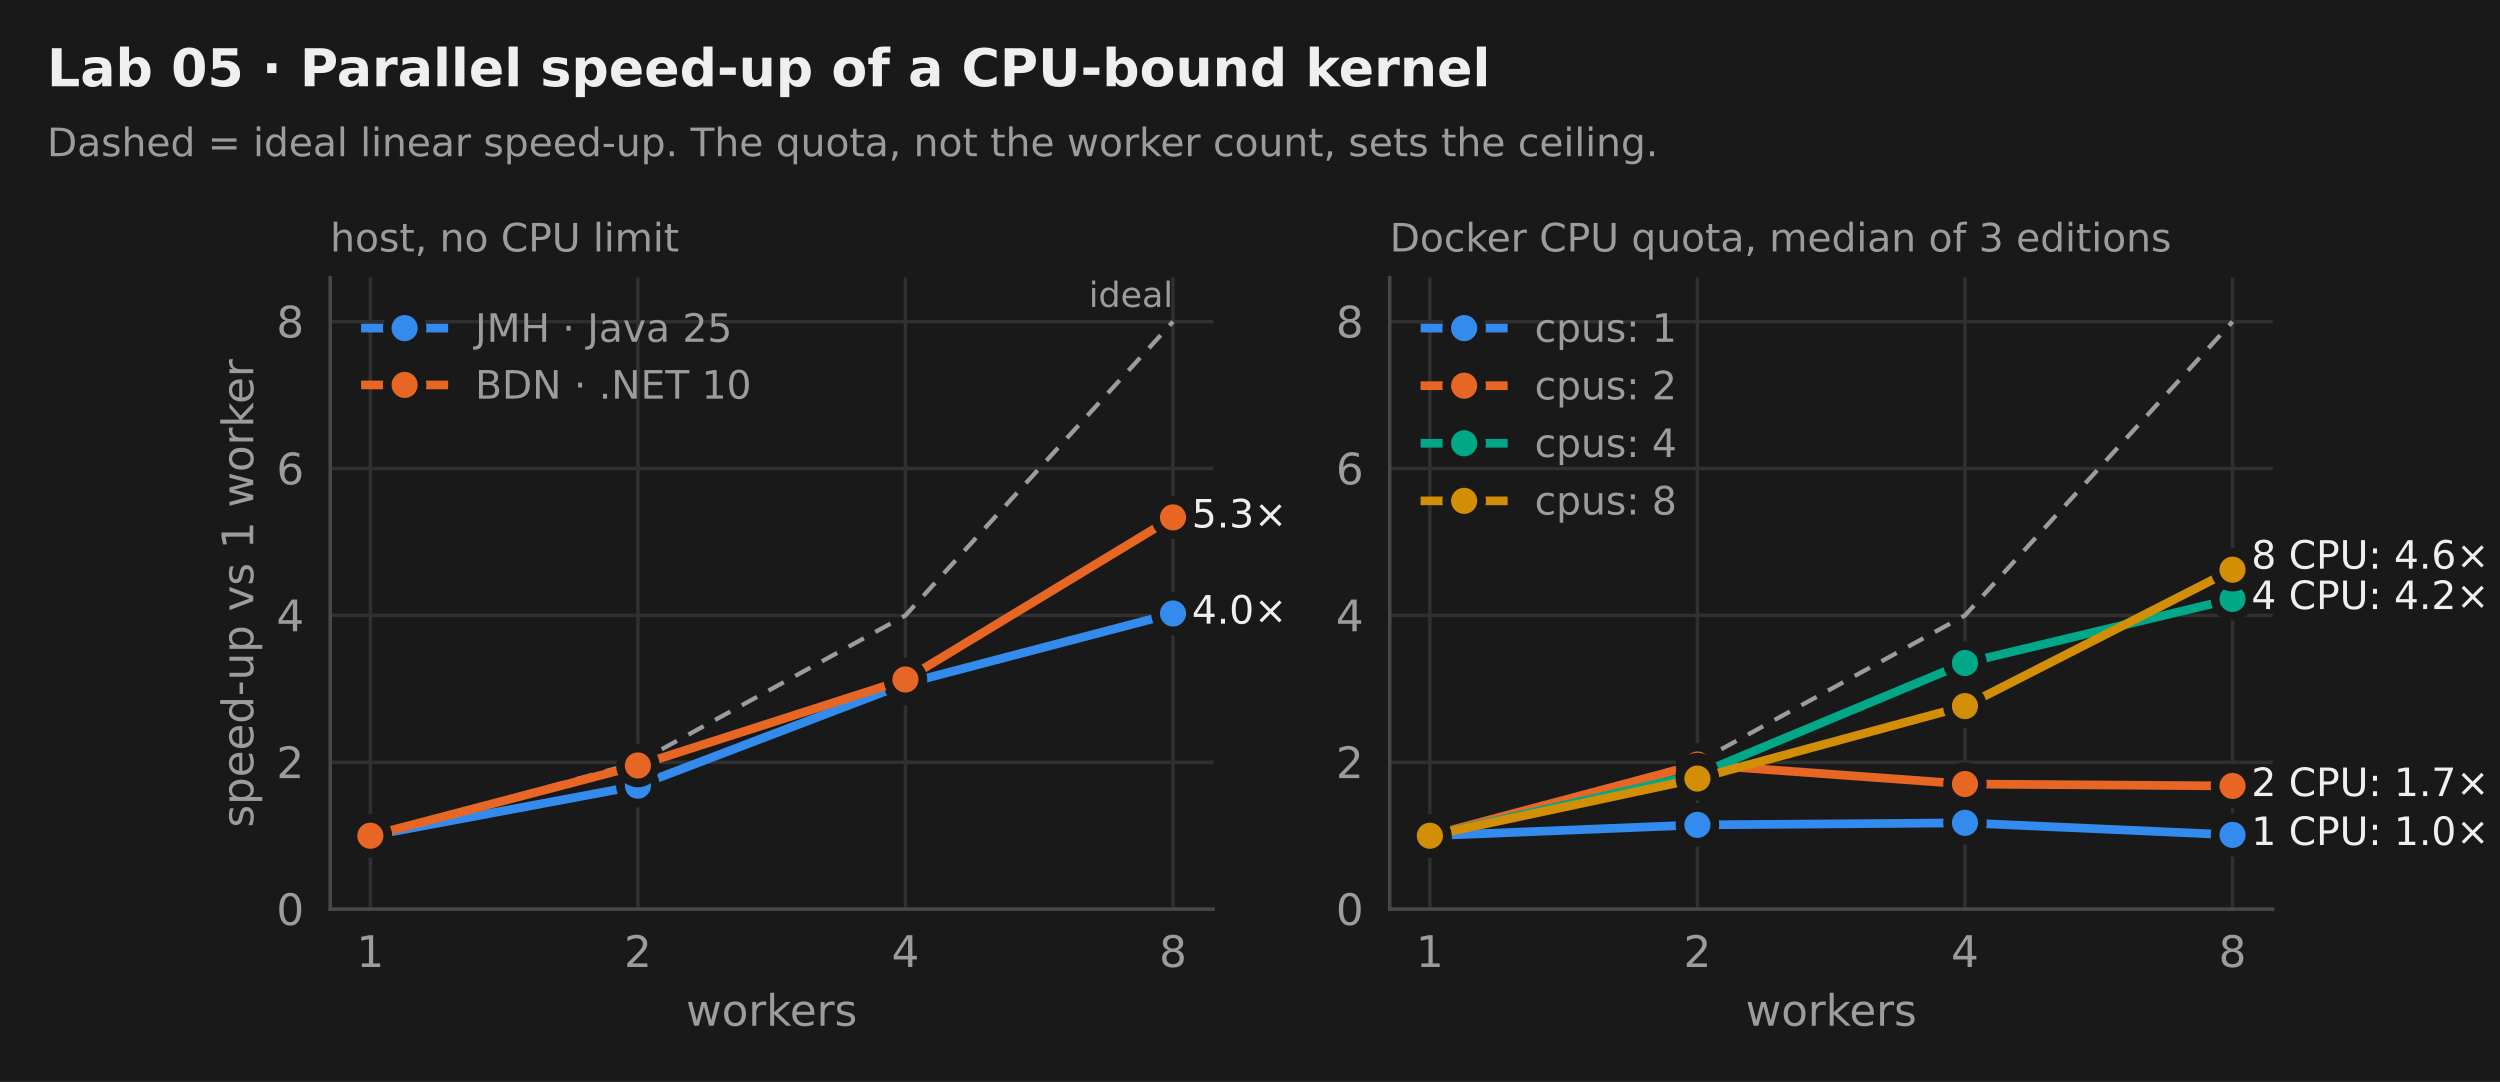
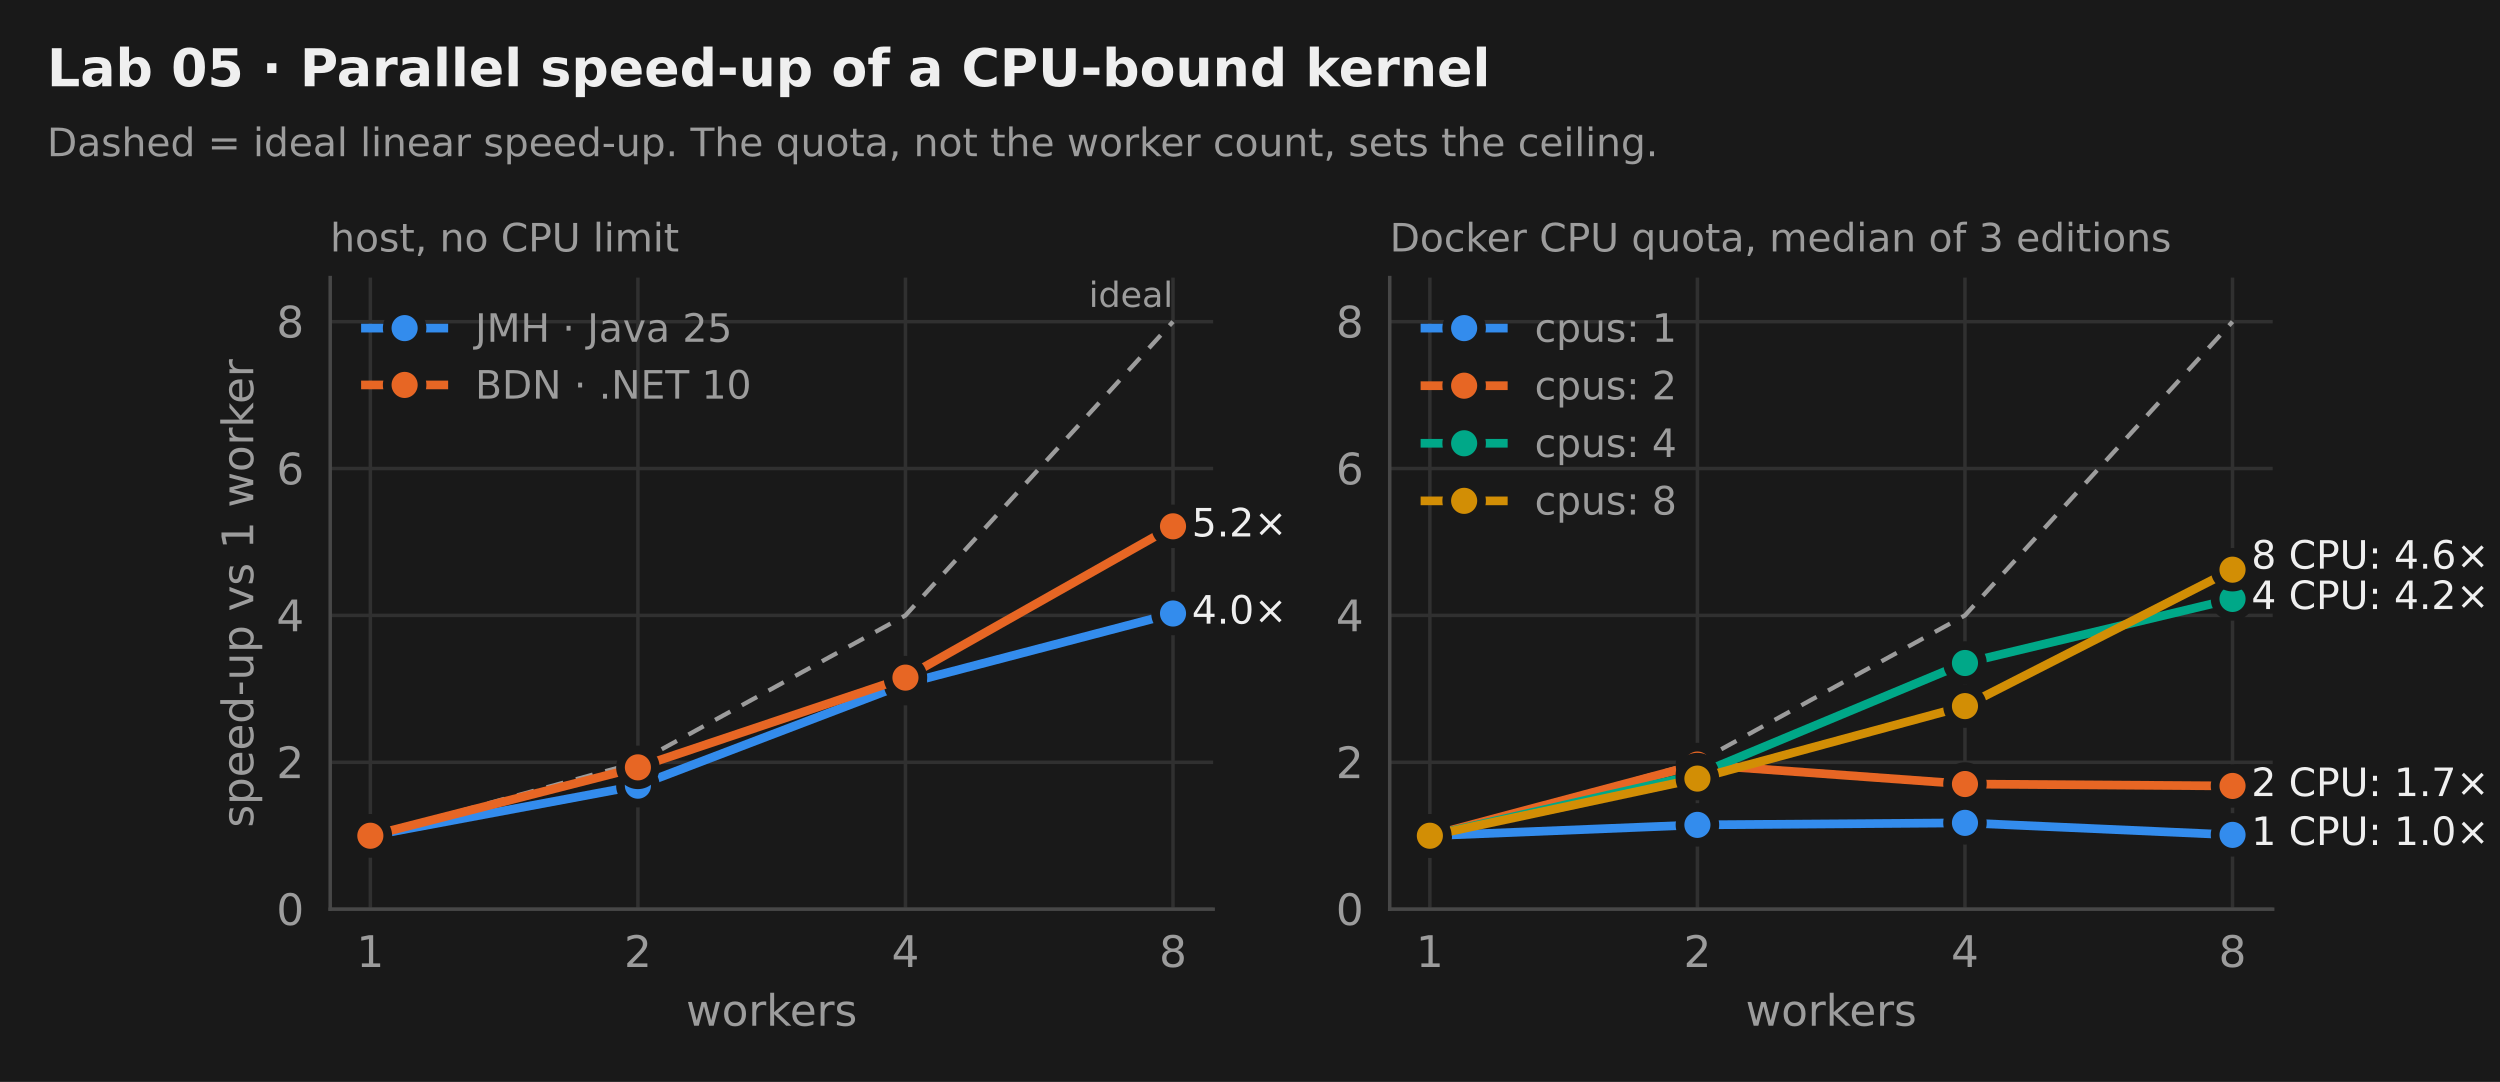
<svg xmlns="http://www.w3.org/2000/svg" xmlns:xlink="http://www.w3.org/1999/xlink" width="574.534pt" height="248.636pt" viewBox="0 0 574.534 248.636" version="1.1">
  <defs>
    <style type="text/css">*{stroke-linejoin: round; stroke-linecap: butt}</style>
  </defs>
  <g id="figure_1">
    <g id="patch_1">
      <path d="M 0 248.636  L 574.534 248.636  L 574.534 0  L 0 0  z " style="fill: #191919" />
    </g>
    <g id="axes_1">
      <g id="patch_2">
        <path d="M 75.888 208.944  L 278.797 208.944  L 278.797 63.792  L 75.888 63.792  z " style="fill: #191919" />
      </g>
      <g id="matplotlib.axis_1">
        <g id="xtick_1">
          <g id="line2d_1">
-             <path d="M 85.111 208.944  L 85.111 63.792  " clip-path="url(#p30fa65a351)" style="fill: none; stroke: #303030; stroke-width: 0.8; stroke-linecap: square" />
+             <path d="M 85.111 208.944  L 85.111 63.792  " clip-path="url(#p329b7ab5f2)" style="fill: none; stroke: #303030; stroke-width: 0.8; stroke-linecap: square" />
          </g>
          <g id="line2d_2" />
          <g id="text_1">
            <text style="font-size: 10px; font-family: 'Segoe UI', 'DejaVu Sans', 'Bitstream Vera Sans', 'Computer Modern Sans Serif', 'Lucida Grande', 'Verdana', 'Geneva', 'Lucid', 'Arial', 'Helvetica', 'Avant Garde', sans-serif; text-anchor: middle; fill: #9c9c9c" x="85.111" y="222.224" transform="rotate(-0 85.11114 222.2243)">1</text>
          </g>
        </g>
        <g id="xtick_2">
          <g id="line2d_3">
-             <path d="M 146.599 208.944  L 146.599 63.792  " clip-path="url(#p30fa65a351)" style="fill: none; stroke: #303030; stroke-width: 0.8; stroke-linecap: square" />
+             <path d="M 146.599 208.944  L 146.599 63.792  " clip-path="url(#p329b7ab5f2)" style="fill: none; stroke: #303030; stroke-width: 0.8; stroke-linecap: square" />
          </g>
          <g id="line2d_4" />
          <g id="text_2">
            <text style="font-size: 10px; font-family: 'Segoe UI', 'DejaVu Sans', 'Bitstream Vera Sans', 'Computer Modern Sans Serif', 'Lucida Grande', 'Verdana', 'Geneva', 'Lucid', 'Arial', 'Helvetica', 'Avant Garde', sans-serif; text-anchor: middle; fill: #9c9c9c" x="146.599" y="222.224" transform="rotate(-0 146.5987 222.2243)">2</text>
          </g>
        </g>
        <g id="xtick_3">
          <g id="line2d_5">
-             <path d="M 208.086 208.944  L 208.086 63.792  " clip-path="url(#p30fa65a351)" style="fill: none; stroke: #303030; stroke-width: 0.8; stroke-linecap: square" />
+             <path d="M 208.086 208.944  L 208.086 63.792  " clip-path="url(#p329b7ab5f2)" style="fill: none; stroke: #303030; stroke-width: 0.8; stroke-linecap: square" />
          </g>
          <g id="line2d_6" />
          <g id="text_3">
            <text style="font-size: 10px; font-family: 'Segoe UI', 'DejaVu Sans', 'Bitstream Vera Sans', 'Computer Modern Sans Serif', 'Lucida Grande', 'Verdana', 'Geneva', 'Lucid', 'Arial', 'Helvetica', 'Avant Garde', sans-serif; text-anchor: middle; fill: #9c9c9c" x="208.086" y="222.224" transform="rotate(-0 208.0863 222.2243)">4</text>
          </g>
        </g>
        <g id="xtick_4">
          <g id="line2d_7">
-             <path d="M 269.574 208.944  L 269.574 63.792  " clip-path="url(#p30fa65a351)" style="fill: none; stroke: #303030; stroke-width: 0.8; stroke-linecap: square" />
+             <path d="M 269.574 208.944  L 269.574 63.792  " clip-path="url(#p329b7ab5f2)" style="fill: none; stroke: #303030; stroke-width: 0.8; stroke-linecap: square" />
          </g>
          <g id="line2d_8" />
          <g id="text_4">
            <text style="font-size: 10px; font-family: 'Segoe UI', 'DejaVu Sans', 'Bitstream Vera Sans', 'Computer Modern Sans Serif', 'Lucida Grande', 'Verdana', 'Geneva', 'Lucid', 'Arial', 'Helvetica', 'Avant Garde', sans-serif; text-anchor: middle; fill: #9c9c9c" x="269.574" y="222.224" transform="rotate(-0 269.574 222.2243)">8</text>
          </g>
        </g>
        <g id="text_5">
          <text style="font-size: 10px; font-family: 'Segoe UI', 'DejaVu Sans', 'Bitstream Vera Sans', 'Computer Modern Sans Serif', 'Lucida Grande', 'Verdana', 'Geneva', 'Lucid', 'Arial', 'Helvetica', 'Avant Garde', sans-serif; text-anchor: middle; fill: #9c9c9c" x="177.343" y="235.732" transform="rotate(-0 177.3425 235.7319)">workers</text>
        </g>
      </g>
      <g id="matplotlib.axis_2">
        <g id="ytick_1">
          <g id="line2d_9">
-             <path d="M 75.888 208.944  L 278.797 208.944  " clip-path="url(#p30fa65a351)" style="fill: none; stroke: #303030; stroke-width: 0.8; stroke-linecap: square" />
+             <path d="M 75.888 208.944  L 278.797 208.944  " clip-path="url(#p329b7ab5f2)" style="fill: none; stroke: #303030; stroke-width: 0.8; stroke-linecap: square" />
          </g>
          <g id="line2d_10" />
          <g id="text_6">
            <text style="font-size: 10px; font-family: 'Segoe UI', 'DejaVu Sans', 'Bitstream Vera Sans', 'Computer Modern Sans Serif', 'Lucida Grande', 'Verdana', 'Geneva', 'Lucid', 'Arial', 'Helvetica', 'Avant Garde', sans-serif; text-anchor: end; fill: #9c9c9c" x="69.888" y="212.584" transform="rotate(-0 69.888 212.5841)">0</text>
          </g>
        </g>
        <g id="ytick_2">
          <g id="line2d_11">
-             <path d="M 75.888 175.188  L 278.797 175.188  " clip-path="url(#p30fa65a351)" style="fill: none; stroke: #303030; stroke-width: 0.8; stroke-linecap: square" />
+             <path d="M 75.888 175.188  L 278.797 175.188  " clip-path="url(#p329b7ab5f2)" style="fill: none; stroke: #303030; stroke-width: 0.8; stroke-linecap: square" />
          </g>
          <g id="line2d_12" />
          <g id="text_7">
            <text style="font-size: 10px; font-family: 'Segoe UI', 'DejaVu Sans', 'Bitstream Vera Sans', 'Computer Modern Sans Serif', 'Lucida Grande', 'Verdana', 'Geneva', 'Lucid', 'Arial', 'Helvetica', 'Avant Garde', sans-serif; text-anchor: end; fill: #9c9c9c" x="69.888" y="178.828" transform="rotate(-0 69.888 178.8279)">2</text>
          </g>
        </g>
        <g id="ytick_3">
          <g id="line2d_13">
-             <path d="M 75.888 141.431  L 278.797 141.431  " clip-path="url(#p30fa65a351)" style="fill: none; stroke: #303030; stroke-width: 0.8; stroke-linecap: square" />
+             <path d="M 75.888 141.431  L 278.797 141.431  " clip-path="url(#p329b7ab5f2)" style="fill: none; stroke: #303030; stroke-width: 0.8; stroke-linecap: square" />
          </g>
          <g id="line2d_14" />
          <g id="text_8">
            <text style="font-size: 10px; font-family: 'Segoe UI', 'DejaVu Sans', 'Bitstream Vera Sans', 'Computer Modern Sans Serif', 'Lucida Grande', 'Verdana', 'Geneva', 'Lucid', 'Arial', 'Helvetica', 'Avant Garde', sans-serif; text-anchor: end; fill: #9c9c9c" x="69.888" y="145.072" transform="rotate(-0 69.888 145.0716)">4</text>
          </g>
        </g>
        <g id="ytick_4">
          <g id="line2d_15">
-             <path d="M 75.888 107.675  L 278.797 107.675  " clip-path="url(#p30fa65a351)" style="fill: none; stroke: #303030; stroke-width: 0.8; stroke-linecap: square" />
+             <path d="M 75.888 107.675  L 278.797 107.675  " clip-path="url(#p329b7ab5f2)" style="fill: none; stroke: #303030; stroke-width: 0.8; stroke-linecap: square" />
          </g>
          <g id="line2d_16" />
          <g id="text_9">
            <text style="font-size: 10px; font-family: 'Segoe UI', 'DejaVu Sans', 'Bitstream Vera Sans', 'Computer Modern Sans Serif', 'Lucida Grande', 'Verdana', 'Geneva', 'Lucid', 'Arial', 'Helvetica', 'Avant Garde', sans-serif; text-anchor: end; fill: #9c9c9c" x="69.888" y="111.315" transform="rotate(-0 69.888 111.3153)">6</text>
          </g>
        </g>
        <g id="ytick_5">
          <g id="line2d_17">
-             <path d="M 75.888 73.919  L 278.797 73.919  " clip-path="url(#p30fa65a351)" style="fill: none; stroke: #303030; stroke-width: 0.8; stroke-linecap: square" />
+             <path d="M 75.888 73.919  L 278.797 73.919  " clip-path="url(#p329b7ab5f2)" style="fill: none; stroke: #303030; stroke-width: 0.8; stroke-linecap: square" />
          </g>
          <g id="line2d_18" />
          <g id="text_10">
            <text style="font-size: 10px; font-family: 'Segoe UI', 'DejaVu Sans', 'Bitstream Vera Sans', 'Computer Modern Sans Serif', 'Lucida Grande', 'Verdana', 'Geneva', 'Lucid', 'Arial', 'Helvetica', 'Avant Garde', sans-serif; text-anchor: end; fill: #9c9c9c" x="69.888" y="77.559" transform="rotate(-0 69.888 77.55902)">8</text>
          </g>
        </g>
        <g id="text_11">
          <text style="font-size: 10px; font-family: 'Segoe UI', 'DejaVu Sans', 'Bitstream Vera Sans', 'Computer Modern Sans Serif', 'Lucida Grande', 'Verdana', 'Geneva', 'Lucid', 'Arial', 'Helvetica', 'Avant Garde', sans-serif; text-anchor: middle; fill: #9c9c9c" x="58.197" y="136.368" transform="rotate(-90 58.19738 136.368)">speed-up vs 1 worker</text>
        </g>
      </g>
      <g id="line2d_19">
-         <path d="M 85.111 192.066  L 146.599 175.188  L 208.086 141.431  L 269.574 73.919  " clip-path="url(#p30fa65a351)" style="fill: none; stroke-dasharray: 4,3; stroke-dashoffset: 0; stroke: #9c9c9c" />
+         <path d="M 85.111 192.066  L 146.599 175.188  L 208.086 141.431  L 269.574 73.919  " clip-path="url(#p329b7ab5f2)" style="fill: none; stroke-dasharray: 4,3; stroke-dashoffset: 0; stroke: #9c9c9c" />
      </g>
      <g id="line2d_20">
-         <path d="M 85.111 192.066  L 146.599 180.56  L 208.086 157.105  L 269.574 140.993  " clip-path="url(#p30fa65a351)" style="fill: none; stroke: #338ced; stroke-width: 2; stroke-linecap: square" />
+         <path d="M 85.111 192.066  L 146.599 180.56  L 208.086 157.105  L 269.574 140.993  " clip-path="url(#p329b7ab5f2)" style="fill: none; stroke: #338ced; stroke-width: 2; stroke-linecap: square" />
        <defs>
-           <path id="m879281b16e" d="M 0 4  C 1.061 4 2.078 3.579 2.828 2.828  C 3.579 2.078 4 1.061 4 0  C 4 -1.061 3.579 -2.078 2.828 -2.828  C 2.078 -3.579 1.061 -4 0 -4  C -1.061 -4 -2.078 -3.579 -2.828 -2.828  C -3.579 -2.078 -4 -1.061 -4 0  C -4 1.061 -3.579 2.078 -2.828 2.828  C -2.078 3.579 -1.061 4 0 4  z " style="stroke: #191919; stroke-width: 2" />
+           <path id="m52d8c29497" d="M 0 4  C 1.061 4 2.078 3.579 2.828 2.828  C 3.579 2.078 4 1.061 4 0  C 4 -1.061 3.579 -2.078 2.828 -2.828  C 2.078 -3.579 1.061 -4 0 -4  C -1.061 -4 -2.078 -3.579 -2.828 -2.828  C -3.579 -2.078 -4 -1.061 -4 0  C -4 1.061 -3.579 2.078 -2.828 2.828  C -2.078 3.579 -1.061 4 0 4  z " style="stroke: #191919; stroke-width: 2" />
        </defs>
-         <g clip-path="url(#p30fa65a351)">
-           <use xlink:href="#m879281b16e" x="85.111" y="192.066" style="fill: #338ced; stroke: #191919; stroke-width: 2" />
-           <use xlink:href="#m879281b16e" x="146.599" y="180.56" style="fill: #338ced; stroke: #191919; stroke-width: 2" />
-           <use xlink:href="#m879281b16e" x="208.086" y="157.105" style="fill: #338ced; stroke: #191919; stroke-width: 2" />
-           <use xlink:href="#m879281b16e" x="269.574" y="140.993" style="fill: #338ced; stroke: #191919; stroke-width: 2" />
+         <g clip-path="url(#p329b7ab5f2)">
+           <use xlink:href="#m52d8c29497" x="85.111" y="192.066" style="fill: #338ced; stroke: #191919; stroke-width: 2" />
+           <use xlink:href="#m52d8c29497" x="146.599" y="180.56" style="fill: #338ced; stroke: #191919; stroke-width: 2" />
+           <use xlink:href="#m52d8c29497" x="208.086" y="157.105" style="fill: #338ced; stroke: #191919; stroke-width: 2" />
+           <use xlink:href="#m52d8c29497" x="269.574" y="140.993" style="fill: #338ced; stroke: #191919; stroke-width: 2" />
        </g>
      </g>
      <g id="line2d_21">
-         <path d="M 85.111 192.066  L 146.599 175.917  L 208.086 156.155  L 269.574 118.905  " clip-path="url(#p30fa65a351)" style="fill: none; stroke: #e76624; stroke-width: 2; stroke-linecap: square" />
+         <path d="M 85.111 192.066  L 146.599 176.35  L 208.086 155.726  L 269.574 120.957  " clip-path="url(#p329b7ab5f2)" style="fill: none; stroke: #e76624; stroke-width: 2; stroke-linecap: square" />
        <defs>
-           <path id="m89265348a1" d="M 0 4  C 1.061 4 2.078 3.579 2.828 2.828  C 3.579 2.078 4 1.061 4 0  C 4 -1.061 3.579 -2.078 2.828 -2.828  C 2.078 -3.579 1.061 -4 0 -4  C -1.061 -4 -2.078 -3.579 -2.828 -2.828  C -3.579 -2.078 -4 -1.061 -4 0  C -4 1.061 -3.579 2.078 -2.828 2.828  C -2.078 3.579 -1.061 4 0 4  z " style="stroke: #191919; stroke-width: 2" />
+           <path id="maef24b18af" d="M 0 4  C 1.061 4 2.078 3.579 2.828 2.828  C 3.579 2.078 4 1.061 4 0  C 4 -1.061 3.579 -2.078 2.828 -2.828  C 2.078 -3.579 1.061 -4 0 -4  C -1.061 -4 -2.078 -3.579 -2.828 -2.828  C -3.579 -2.078 -4 -1.061 -4 0  C -4 1.061 -3.579 2.078 -2.828 2.828  C -2.078 3.579 -1.061 4 0 4  z " style="stroke: #191919; stroke-width: 2" />
        </defs>
-         <g clip-path="url(#p30fa65a351)">
-           <use xlink:href="#m89265348a1" x="85.111" y="192.066" style="fill: #e76624; stroke: #191919; stroke-width: 2" />
-           <use xlink:href="#m89265348a1" x="146.599" y="175.917" style="fill: #e76624; stroke: #191919; stroke-width: 2" />
-           <use xlink:href="#m89265348a1" x="208.086" y="156.155" style="fill: #e76624; stroke: #191919; stroke-width: 2" />
-           <use xlink:href="#m89265348a1" x="269.574" y="118.905" style="fill: #e76624; stroke: #191919; stroke-width: 2" />
+         <g clip-path="url(#p329b7ab5f2)">
+           <use xlink:href="#maef24b18af" x="85.111" y="192.066" style="fill: #e76624; stroke: #191919; stroke-width: 2" />
+           <use xlink:href="#maef24b18af" x="146.599" y="176.35" style="fill: #e76624; stroke: #191919; stroke-width: 2" />
+           <use xlink:href="#maef24b18af" x="208.086" y="155.726" style="fill: #e76624; stroke: #191919; stroke-width: 2" />
+           <use xlink:href="#maef24b18af" x="269.574" y="120.957" style="fill: #e76624; stroke: #191919; stroke-width: 2" />
        </g>
      </g>
      <g id="patch_3">
        <path d="M 75.888 208.944  L 75.888 63.792  " style="fill: none; stroke: #474747; stroke-width: 0.8; stroke-linejoin: miter; stroke-linecap: square" />
      </g>
      <g id="patch_4">
        <path d="M 75.888 208.944  L 278.797 208.944  " style="fill: none; stroke: #474747; stroke-width: 0.8; stroke-linejoin: miter; stroke-linecap: square" />
      </g>
      <g id="text_12">
        <text style="font-size: 8px; font-family: 'Segoe UI', 'DejaVu Sans', 'Bitstream Vera Sans', 'Computer Modern Sans Serif', 'Lucida Grande', 'Verdana', 'Geneva', 'Lucid', 'Arial', 'Helvetica', 'Avant Garde', sans-serif; text-anchor: end; fill: #9c9c9c" x="269.574" y="70.543" transform="rotate(-0 269.574 70.54326)">ideal</text>
      </g>
      <g id="text_13">
        <text style="font-size: 9px; font-family: 'Segoe UI', 'DejaVu Sans', 'Bitstream Vera Sans', 'Computer Modern Sans Serif', 'Lucida Grande', 'Verdana', 'Geneva', 'Lucid', 'Arial', 'Helvetica', 'Avant Garde', sans-serif; text-anchor: start; fill: #efefef" x="273.902" y="143.322" transform="rotate(-0 273.902 143.322)">4.0×</text>
      </g>
      <g id="text_14">
-         <text style="font-size: 9px; font-family: 'Segoe UI', 'DejaVu Sans', 'Bitstream Vera Sans', 'Computer Modern Sans Serif', 'Lucida Grande', 'Verdana', 'Geneva', 'Lucid', 'Arial', 'Helvetica', 'Avant Garde', sans-serif; text-anchor: start; fill: #efefef" x="273.902" y="121.234" transform="rotate(-0 273.902 121.2342)">5.3×</text>
+         <text style="font-size: 9px; font-family: 'Segoe UI', 'DejaVu Sans', 'Bitstream Vera Sans', 'Computer Modern Sans Serif', 'Lucida Grande', 'Verdana', 'Geneva', 'Lucid', 'Arial', 'Helvetica', 'Avant Garde', sans-serif; text-anchor: start; fill: #efefef" x="273.902" y="123.286" transform="rotate(-0 273.902 123.2858)">5.2×</text>
      </g>
      <g id="text_15">
        <text style="font-size: 9px; font-family: 'Segoe UI', 'DejaVu Sans', 'Bitstream Vera Sans', 'Computer Modern Sans Serif', 'Lucida Grande', 'Verdana', 'Geneva', 'Lucid', 'Arial', 'Helvetica', 'Avant Garde', sans-serif; text-anchor: start; fill: #9c9c9c" x="75.888" y="57.792" transform="rotate(-0 75.888 57.792)">host, no CPU limit</text>
      </g>
      <g id="legend_1">
        <g id="line2d_22">
          <path d="M 83.988 75.405  L 92.988 75.405  L 101.988 75.405  " style="fill: none; stroke: #338ced; stroke-width: 2; stroke-linecap: square" />
          <g>
-             <use xlink:href="#m879281b16e" x="92.988" y="75.405" style="fill: #338ced; stroke: #191919; stroke-width: 2" />
+             <use xlink:href="#m52d8c29497" x="92.988" y="75.405" style="fill: #338ced; stroke: #191919; stroke-width: 2" />
          </g>
        </g>
        <g id="text_16">
          <text style="font-size: 9px; font-family: 'Segoe UI', 'DejaVu Sans', 'Bitstream Vera Sans', 'Computer Modern Sans Serif', 'Lucida Grande', 'Verdana', 'Geneva', 'Lucid', 'Arial', 'Helvetica', 'Avant Garde', sans-serif; text-anchor: start; fill: #9c9c9c" x="109.188" y="78.555" transform="rotate(-0 109.188 78.55481)">JMH · Java 25</text>
        </g>
        <g id="line2d_23">
          <path d="M 83.988 88.462  L 92.988 88.462  L 101.988 88.462  " style="fill: none; stroke: #e76624; stroke-width: 2; stroke-linecap: square" />
          <g>
-             <use xlink:href="#m89265348a1" x="92.988" y="88.462" style="fill: #e76624; stroke: #191919; stroke-width: 2" />
+             <use xlink:href="#maef24b18af" x="92.988" y="88.462" style="fill: #e76624; stroke: #191919; stroke-width: 2" />
          </g>
        </g>
        <g id="text_17">
          <text style="font-size: 9px; font-family: 'Segoe UI', 'DejaVu Sans', 'Bitstream Vera Sans', 'Computer Modern Sans Serif', 'Lucida Grande', 'Verdana', 'Geneva', 'Lucid', 'Arial', 'Helvetica', 'Avant Garde', sans-serif; text-anchor: start; fill: #9c9c9c" x="109.188" y="91.612" transform="rotate(-0 109.188 91.61167)">BDN · .NET 10</text>
        </g>
      </g>
    </g>
    <g id="axes_2">
      <g id="patch_5">
        <path d="M 319.379 208.944  L 522.288 208.944  L 522.288 63.792  L 319.379 63.792  z " style="fill: #191919" />
      </g>
      <g id="matplotlib.axis_3">
        <g id="xtick_5">
          <g id="line2d_24">
-             <path d="M 328.602 208.944  L 328.602 63.792  " clip-path="url(#pbf84371f35)" style="fill: none; stroke: #303030; stroke-width: 0.8; stroke-linecap: square" />
+             <path d="M 328.602 208.944  L 328.602 63.792  " clip-path="url(#pd1af48b79e)" style="fill: none; stroke: #303030; stroke-width: 0.8; stroke-linecap: square" />
          </g>
          <g id="line2d_25" />
          <g id="text_18">
            <text style="font-size: 10px; font-family: 'Segoe UI', 'DejaVu Sans', 'Bitstream Vera Sans', 'Computer Modern Sans Serif', 'Lucida Grande', 'Verdana', 'Geneva', 'Lucid', 'Arial', 'Helvetica', 'Avant Garde', sans-serif; text-anchor: middle; fill: #9c9c9c" x="328.602" y="222.224" transform="rotate(-0 328.6021 222.2243)">1</text>
          </g>
        </g>
        <g id="xtick_6">
          <g id="line2d_26">
-             <path d="M 390.09 208.944  L 390.09 63.792  " clip-path="url(#pbf84371f35)" style="fill: none; stroke: #303030; stroke-width: 0.8; stroke-linecap: square" />
+             <path d="M 390.09 208.944  L 390.09 63.792  " clip-path="url(#pd1af48b79e)" style="fill: none; stroke: #303030; stroke-width: 0.8; stroke-linecap: square" />
          </g>
          <g id="line2d_27" />
          <g id="text_19">
            <text style="font-size: 10px; font-family: 'Segoe UI', 'DejaVu Sans', 'Bitstream Vera Sans', 'Computer Modern Sans Serif', 'Lucida Grande', 'Verdana', 'Geneva', 'Lucid', 'Arial', 'Helvetica', 'Avant Garde', sans-serif; text-anchor: middle; fill: #9c9c9c" x="390.09" y="222.224" transform="rotate(-0 390.0897 222.2243)">2</text>
          </g>
        </g>
        <g id="xtick_7">
          <g id="line2d_28">
-             <path d="M 451.577 208.944  L 451.577 63.792  " clip-path="url(#pbf84371f35)" style="fill: none; stroke: #303030; stroke-width: 0.8; stroke-linecap: square" />
+             <path d="M 451.577 208.944  L 451.577 63.792  " clip-path="url(#pd1af48b79e)" style="fill: none; stroke: #303030; stroke-width: 0.8; stroke-linecap: square" />
          </g>
          <g id="line2d_29" />
          <g id="text_20">
            <text style="font-size: 10px; font-family: 'Segoe UI', 'DejaVu Sans', 'Bitstream Vera Sans', 'Computer Modern Sans Serif', 'Lucida Grande', 'Verdana', 'Geneva', 'Lucid', 'Arial', 'Helvetica', 'Avant Garde', sans-serif; text-anchor: middle; fill: #9c9c9c" x="451.577" y="222.224" transform="rotate(-0 451.5773 222.2243)">4</text>
          </g>
        </g>
        <g id="xtick_8">
          <g id="line2d_30">
-             <path d="M 513.065 208.944  L 513.065 63.792  " clip-path="url(#pbf84371f35)" style="fill: none; stroke: #303030; stroke-width: 0.8; stroke-linecap: square" />
+             <path d="M 513.065 208.944  L 513.065 63.792  " clip-path="url(#pd1af48b79e)" style="fill: none; stroke: #303030; stroke-width: 0.8; stroke-linecap: square" />
          </g>
          <g id="line2d_31" />
          <g id="text_21">
            <text style="font-size: 10px; font-family: 'Segoe UI', 'DejaVu Sans', 'Bitstream Vera Sans', 'Computer Modern Sans Serif', 'Lucida Grande', 'Verdana', 'Geneva', 'Lucid', 'Arial', 'Helvetica', 'Avant Garde', sans-serif; text-anchor: middle; fill: #9c9c9c" x="513.065" y="222.224" transform="rotate(-0 513.0649 222.2243)">8</text>
          </g>
        </g>
        <g id="text_22">
          <text style="font-size: 10px; font-family: 'Segoe UI', 'DejaVu Sans', 'Bitstream Vera Sans', 'Computer Modern Sans Serif', 'Lucida Grande', 'Verdana', 'Geneva', 'Lucid', 'Arial', 'Helvetica', 'Avant Garde', sans-serif; text-anchor: middle; fill: #9c9c9c" x="420.833" y="235.732" transform="rotate(-0 420.8335 235.7319)">workers</text>
        </g>
      </g>
      <g id="matplotlib.axis_4">
        <g id="ytick_6">
          <g id="line2d_32">
-             <path d="M 319.379 208.944  L 522.288 208.944  " clip-path="url(#pbf84371f35)" style="fill: none; stroke: #303030; stroke-width: 0.8; stroke-linecap: square" />
+             <path d="M 319.379 208.944  L 522.288 208.944  " clip-path="url(#pd1af48b79e)" style="fill: none; stroke: #303030; stroke-width: 0.8; stroke-linecap: square" />
          </g>
          <g id="line2d_33" />
          <g id="text_23">
            <text style="font-size: 10px; font-family: 'Segoe UI', 'DejaVu Sans', 'Bitstream Vera Sans', 'Computer Modern Sans Serif', 'Lucida Grande', 'Verdana', 'Geneva', 'Lucid', 'Arial', 'Helvetica', 'Avant Garde', sans-serif; text-anchor: end; fill: #9c9c9c" x="313.379" y="212.584" transform="rotate(-0 313.3789 212.5841)">0</text>
          </g>
        </g>
        <g id="ytick_7">
          <g id="line2d_34">
-             <path d="M 319.379 175.188  L 522.288 175.188  " clip-path="url(#pbf84371f35)" style="fill: none; stroke: #303030; stroke-width: 0.8; stroke-linecap: square" />
+             <path d="M 319.379 175.188  L 522.288 175.188  " clip-path="url(#pd1af48b79e)" style="fill: none; stroke: #303030; stroke-width: 0.8; stroke-linecap: square" />
          </g>
          <g id="line2d_35" />
          <g id="text_24">
            <text style="font-size: 10px; font-family: 'Segoe UI', 'DejaVu Sans', 'Bitstream Vera Sans', 'Computer Modern Sans Serif', 'Lucida Grande', 'Verdana', 'Geneva', 'Lucid', 'Arial', 'Helvetica', 'Avant Garde', sans-serif; text-anchor: end; fill: #9c9c9c" x="313.379" y="178.828" transform="rotate(-0 313.3789 178.8279)">2</text>
          </g>
        </g>
        <g id="ytick_8">
          <g id="line2d_36">
-             <path d="M 319.379 141.431  L 522.288 141.431  " clip-path="url(#pbf84371f35)" style="fill: none; stroke: #303030; stroke-width: 0.8; stroke-linecap: square" />
+             <path d="M 319.379 141.431  L 522.288 141.431  " clip-path="url(#pd1af48b79e)" style="fill: none; stroke: #303030; stroke-width: 0.8; stroke-linecap: square" />
          </g>
          <g id="line2d_37" />
          <g id="text_25">
            <text style="font-size: 10px; font-family: 'Segoe UI', 'DejaVu Sans', 'Bitstream Vera Sans', 'Computer Modern Sans Serif', 'Lucida Grande', 'Verdana', 'Geneva', 'Lucid', 'Arial', 'Helvetica', 'Avant Garde', sans-serif; text-anchor: end; fill: #9c9c9c" x="313.379" y="145.072" transform="rotate(-0 313.3789 145.0716)">4</text>
          </g>
        </g>
        <g id="ytick_9">
          <g id="line2d_38">
-             <path d="M 319.379 107.675  L 522.288 107.675  " clip-path="url(#pbf84371f35)" style="fill: none; stroke: #303030; stroke-width: 0.8; stroke-linecap: square" />
+             <path d="M 319.379 107.675  L 522.288 107.675  " clip-path="url(#pd1af48b79e)" style="fill: none; stroke: #303030; stroke-width: 0.8; stroke-linecap: square" />
          </g>
          <g id="line2d_39" />
          <g id="text_26">
            <text style="font-size: 10px; font-family: 'Segoe UI', 'DejaVu Sans', 'Bitstream Vera Sans', 'Computer Modern Sans Serif', 'Lucida Grande', 'Verdana', 'Geneva', 'Lucid', 'Arial', 'Helvetica', 'Avant Garde', sans-serif; text-anchor: end; fill: #9c9c9c" x="313.379" y="111.315" transform="rotate(-0 313.3789 111.3153)">6</text>
          </g>
        </g>
        <g id="ytick_10">
          <g id="line2d_40">
-             <path d="M 319.379 73.919  L 522.288 73.919  " clip-path="url(#pbf84371f35)" style="fill: none; stroke: #303030; stroke-width: 0.8; stroke-linecap: square" />
+             <path d="M 319.379 73.919  L 522.288 73.919  " clip-path="url(#pd1af48b79e)" style="fill: none; stroke: #303030; stroke-width: 0.8; stroke-linecap: square" />
          </g>
          <g id="line2d_41" />
          <g id="text_27">
            <text style="font-size: 10px; font-family: 'Segoe UI', 'DejaVu Sans', 'Bitstream Vera Sans', 'Computer Modern Sans Serif', 'Lucida Grande', 'Verdana', 'Geneva', 'Lucid', 'Arial', 'Helvetica', 'Avant Garde', sans-serif; text-anchor: end; fill: #9c9c9c" x="313.379" y="77.559" transform="rotate(-0 313.3789 77.55902)">8</text>
          </g>
        </g>
      </g>
      <g id="line2d_42">
-         <path d="M 328.602 192.066  L 390.09 175.188  L 451.577 141.431  L 513.065 73.919  " clip-path="url(#pbf84371f35)" style="fill: none; stroke-dasharray: 4,3; stroke-dashoffset: 0; stroke: #9c9c9c" />
+         <path d="M 328.602 192.066  L 390.09 175.188  L 451.577 141.431  L 513.065 73.919  " clip-path="url(#pd1af48b79e)" style="fill: none; stroke-dasharray: 4,3; stroke-dashoffset: 0; stroke: #9c9c9c" />
      </g>
      <g id="line2d_43">
-         <path d="M 328.602 192.066  L 390.09 189.568  L 451.577 189.106  L 513.065 191.867  " clip-path="url(#pbf84371f35)" style="fill: none; stroke: #338ced; stroke-width: 2; stroke-linecap: square" />
-         <g clip-path="url(#pbf84371f35)">
-           <use xlink:href="#m879281b16e" x="328.602" y="192.066" style="fill: #338ced; stroke: #191919; stroke-width: 2" />
-           <use xlink:href="#m879281b16e" x="390.09" y="189.568" style="fill: #338ced; stroke: #191919; stroke-width: 2" />
-           <use xlink:href="#m879281b16e" x="451.577" y="189.106" style="fill: #338ced; stroke: #191919; stroke-width: 2" />
-           <use xlink:href="#m879281b16e" x="513.065" y="191.867" style="fill: #338ced; stroke: #191919; stroke-width: 2" />
+         <path d="M 328.602 192.066  L 390.09 189.568  L 451.577 189.106  L 513.065 191.867  " clip-path="url(#pd1af48b79e)" style="fill: none; stroke: #338ced; stroke-width: 2; stroke-linecap: square" />
+         <g clip-path="url(#pd1af48b79e)">
+           <use xlink:href="#m52d8c29497" x="328.602" y="192.066" style="fill: #338ced; stroke: #191919; stroke-width: 2" />
+           <use xlink:href="#m52d8c29497" x="390.09" y="189.568" style="fill: #338ced; stroke: #191919; stroke-width: 2" />
+           <use xlink:href="#m52d8c29497" x="451.577" y="189.106" style="fill: #338ced; stroke: #191919; stroke-width: 2" />
+           <use xlink:href="#m52d8c29497" x="513.065" y="191.867" style="fill: #338ced; stroke: #191919; stroke-width: 2" />
        </g>
      </g>
      <g id="line2d_44">
-         <path d="M 328.602 192.066  L 390.09 175.701  L 451.577 180.18  L 513.065 180.622  " clip-path="url(#pbf84371f35)" style="fill: none; stroke: #e76624; stroke-width: 2; stroke-linecap: square" />
-         <g clip-path="url(#pbf84371f35)">
-           <use xlink:href="#m89265348a1" x="328.602" y="192.066" style="fill: #e76624; stroke: #191919; stroke-width: 2" />
-           <use xlink:href="#m89265348a1" x="390.09" y="175.701" style="fill: #e76624; stroke: #191919; stroke-width: 2" />
-           <use xlink:href="#m89265348a1" x="451.577" y="180.18" style="fill: #e76624; stroke: #191919; stroke-width: 2" />
-           <use xlink:href="#m89265348a1" x="513.065" y="180.622" style="fill: #e76624; stroke: #191919; stroke-width: 2" />
+         <path d="M 328.602 192.066  L 390.09 175.701  L 451.577 180.18  L 513.065 180.622  " clip-path="url(#pd1af48b79e)" style="fill: none; stroke: #e76624; stroke-width: 2; stroke-linecap: square" />
+         <g clip-path="url(#pd1af48b79e)">
+           <use xlink:href="#maef24b18af" x="328.602" y="192.066" style="fill: #e76624; stroke: #191919; stroke-width: 2" />
+           <use xlink:href="#maef24b18af" x="390.09" y="175.701" style="fill: #e76624; stroke: #191919; stroke-width: 2" />
+           <use xlink:href="#maef24b18af" x="451.577" y="180.18" style="fill: #e76624; stroke: #191919; stroke-width: 2" />
+           <use xlink:href="#maef24b18af" x="513.065" y="180.622" style="fill: #e76624; stroke: #191919; stroke-width: 2" />
        </g>
      </g>
      <g id="line2d_45">
-         <path d="M 328.602 192.066  L 390.09 178.011  L 451.577 152.366  L 513.065 137.645  " clip-path="url(#pbf84371f35)" style="fill: none; stroke: #00a888; stroke-width: 2; stroke-linecap: square" />
+         <path d="M 328.602 192.066  L 390.09 178.011  L 451.577 152.366  L 513.065 137.645  " clip-path="url(#pd1af48b79e)" style="fill: none; stroke: #00a888; stroke-width: 2; stroke-linecap: square" />
        <defs>
-           <path id="mf028d7e1ca" d="M 0 4  C 1.061 4 2.078 3.579 2.828 2.828  C 3.579 2.078 4 1.061 4 0  C 4 -1.061 3.579 -2.078 2.828 -2.828  C 2.078 -3.579 1.061 -4 0 -4  C -1.061 -4 -2.078 -3.579 -2.828 -2.828  C -3.579 -2.078 -4 -1.061 -4 0  C -4 1.061 -3.579 2.078 -2.828 2.828  C -2.078 3.579 -1.061 4 0 4  z " style="stroke: #191919; stroke-width: 2" />
+           <path id="m02b9cadc69" d="M 0 4  C 1.061 4 2.078 3.579 2.828 2.828  C 3.579 2.078 4 1.061 4 0  C 4 -1.061 3.579 -2.078 2.828 -2.828  C 2.078 -3.579 1.061 -4 0 -4  C -1.061 -4 -2.078 -3.579 -2.828 -2.828  C -3.579 -2.078 -4 -1.061 -4 0  C -4 1.061 -3.579 2.078 -2.828 2.828  C -2.078 3.579 -1.061 4 0 4  z " style="stroke: #191919; stroke-width: 2" />
        </defs>
-         <g clip-path="url(#pbf84371f35)">
-           <use xlink:href="#mf028d7e1ca" x="328.602" y="192.066" style="fill: #00a888; stroke: #191919; stroke-width: 2" />
-           <use xlink:href="#mf028d7e1ca" x="390.09" y="178.011" style="fill: #00a888; stroke: #191919; stroke-width: 2" />
-           <use xlink:href="#mf028d7e1ca" x="451.577" y="152.366" style="fill: #00a888; stroke: #191919; stroke-width: 2" />
-           <use xlink:href="#mf028d7e1ca" x="513.065" y="137.645" style="fill: #00a888; stroke: #191919; stroke-width: 2" />
+         <g clip-path="url(#pd1af48b79e)">
+           <use xlink:href="#m02b9cadc69" x="328.602" y="192.066" style="fill: #00a888; stroke: #191919; stroke-width: 2" />
+           <use xlink:href="#m02b9cadc69" x="390.09" y="178.011" style="fill: #00a888; stroke: #191919; stroke-width: 2" />
+           <use xlink:href="#m02b9cadc69" x="451.577" y="152.366" style="fill: #00a888; stroke: #191919; stroke-width: 2" />
+           <use xlink:href="#m02b9cadc69" x="513.065" y="137.645" style="fill: #00a888; stroke: #191919; stroke-width: 2" />
        </g>
      </g>
      <g id="line2d_46">
-         <path d="M 328.602 192.066  L 390.09 178.93  L 451.577 162.273  L 513.065 130.92  " clip-path="url(#pbf84371f35)" style="fill: none; stroke: #d28e05; stroke-width: 2; stroke-linecap: square" />
+         <path d="M 328.602 192.066  L 390.09 178.93  L 451.577 162.273  L 513.065 130.92  " clip-path="url(#pd1af48b79e)" style="fill: none; stroke: #d28e05; stroke-width: 2; stroke-linecap: square" />
        <defs>
-           <path id="mfc26a2e7d7" d="M 0 4  C 1.061 4 2.078 3.579 2.828 2.828  C 3.579 2.078 4 1.061 4 0  C 4 -1.061 3.579 -2.078 2.828 -2.828  C 2.078 -3.579 1.061 -4 0 -4  C -1.061 -4 -2.078 -3.579 -2.828 -2.828  C -3.579 -2.078 -4 -1.061 -4 0  C -4 1.061 -3.579 2.078 -2.828 2.828  C -2.078 3.579 -1.061 4 0 4  z " style="stroke: #191919; stroke-width: 2" />
+           <path id="me14e97e021" d="M 0 4  C 1.061 4 2.078 3.579 2.828 2.828  C 3.579 2.078 4 1.061 4 0  C 4 -1.061 3.579 -2.078 2.828 -2.828  C 2.078 -3.579 1.061 -4 0 -4  C -1.061 -4 -2.078 -3.579 -2.828 -2.828  C -3.579 -2.078 -4 -1.061 -4 0  C -4 1.061 -3.579 2.078 -2.828 2.828  C -2.078 3.579 -1.061 4 0 4  z " style="stroke: #191919; stroke-width: 2" />
        </defs>
-         <g clip-path="url(#pbf84371f35)">
-           <use xlink:href="#mfc26a2e7d7" x="328.602" y="192.066" style="fill: #d28e05; stroke: #191919; stroke-width: 2" />
-           <use xlink:href="#mfc26a2e7d7" x="390.09" y="178.93" style="fill: #d28e05; stroke: #191919; stroke-width: 2" />
-           <use xlink:href="#mfc26a2e7d7" x="451.577" y="162.273" style="fill: #d28e05; stroke: #191919; stroke-width: 2" />
-           <use xlink:href="#mfc26a2e7d7" x="513.065" y="130.92" style="fill: #d28e05; stroke: #191919; stroke-width: 2" />
+         <g clip-path="url(#pd1af48b79e)">
+           <use xlink:href="#me14e97e021" x="328.602" y="192.066" style="fill: #d28e05; stroke: #191919; stroke-width: 2" />
+           <use xlink:href="#me14e97e021" x="390.09" y="178.93" style="fill: #d28e05; stroke: #191919; stroke-width: 2" />
+           <use xlink:href="#me14e97e021" x="451.577" y="162.273" style="fill: #d28e05; stroke: #191919; stroke-width: 2" />
+           <use xlink:href="#me14e97e021" x="513.065" y="130.92" style="fill: #d28e05; stroke: #191919; stroke-width: 2" />
        </g>
      </g>
      <g id="patch_6">
        <path d="M 319.379 208.944  L 319.379 63.792  " style="fill: none; stroke: #474747; stroke-width: 0.8; stroke-linejoin: miter; stroke-linecap: square" />
      </g>
      <g id="patch_7">
        <path d="M 319.379 208.944  L 522.288 208.944  " style="fill: none; stroke: #474747; stroke-width: 0.8; stroke-linejoin: miter; stroke-linecap: square" />
      </g>
      <g id="text_28">
        <text style="font-size: 9px; font-family: 'Segoe UI', 'DejaVu Sans', 'Bitstream Vera Sans', 'Computer Modern Sans Serif', 'Lucida Grande', 'Verdana', 'Geneva', 'Lucid', 'Arial', 'Helvetica', 'Avant Garde', sans-serif; text-anchor: start; fill: #efefef" x="517.393" y="194.196" transform="rotate(-0 517.3929 194.1965)">1 CPU: 1.0×</text>
      </g>
      <g id="text_29">
        <text style="font-size: 9px; font-family: 'Segoe UI', 'DejaVu Sans', 'Bitstream Vera Sans', 'Computer Modern Sans Serif', 'Lucida Grande', 'Verdana', 'Geneva', 'Lucid', 'Arial', 'Helvetica', 'Avant Garde', sans-serif; text-anchor: start; fill: #efefef" x="517.393" y="182.952" transform="rotate(-0 517.3929 182.9515)">2 CPU: 1.7×</text>
      </g>
      <g id="text_30">
        <text style="font-size: 9px; font-family: 'Segoe UI', 'DejaVu Sans', 'Bitstream Vera Sans', 'Computer Modern Sans Serif', 'Lucida Grande', 'Verdana', 'Geneva', 'Lucid', 'Arial', 'Helvetica', 'Avant Garde', sans-serif; text-anchor: start; fill: #efefef" x="517.393" y="139.974" transform="rotate(-0 517.3929 139.9742)">4 CPU: 4.2×</text>
      </g>
      <g id="text_31">
        <text style="font-size: 9px; font-family: 'Segoe UI', 'DejaVu Sans', 'Bitstream Vera Sans', 'Computer Modern Sans Serif', 'Lucida Grande', 'Verdana', 'Geneva', 'Lucid', 'Arial', 'Helvetica', 'Avant Garde', sans-serif; text-anchor: start; fill: #efefef" x="517.393" y="130.691" transform="rotate(-0 517.3929 130.6912)">8 CPU: 4.6×</text>
      </g>
      <g id="text_32">
        <text style="font-size: 9px; font-family: 'Segoe UI', 'DejaVu Sans', 'Bitstream Vera Sans', 'Computer Modern Sans Serif', 'Lucida Grande', 'Verdana', 'Geneva', 'Lucid', 'Arial', 'Helvetica', 'Avant Garde', sans-serif; text-anchor: start; fill: #9c9c9c" x="319.379" y="57.792" transform="rotate(-0 319.3789 57.792)">Docker CPU quota, median of 3 editions</text>
      </g>
      <g id="legend_2">
        <g id="line2d_47">
          <path d="M 327.479 75.405  L 336.479 75.405  L 345.479 75.405  " style="fill: none; stroke: #338ced; stroke-width: 2; stroke-linecap: square" />
          <g>
-             <use xlink:href="#m879281b16e" x="336.479" y="75.405" style="fill: #338ced; stroke: #191919; stroke-width: 2" />
+             <use xlink:href="#m52d8c29497" x="336.479" y="75.405" style="fill: #338ced; stroke: #191919; stroke-width: 2" />
          </g>
        </g>
        <g id="text_33">
          <text style="font-size: 9px; font-family: 'Segoe UI', 'DejaVu Sans', 'Bitstream Vera Sans', 'Computer Modern Sans Serif', 'Lucida Grande', 'Verdana', 'Geneva', 'Lucid', 'Arial', 'Helvetica', 'Avant Garde', sans-serif; text-anchor: start; fill: #9c9c9c" x="352.679" y="78.555" transform="rotate(-0 352.6789 78.55481)">cpus: 1</text>
        </g>
        <g id="line2d_48">
          <path d="M 327.479 88.638  L 336.479 88.638  L 345.479 88.638  " style="fill: none; stroke: #e76624; stroke-width: 2; stroke-linecap: square" />
          <g>
-             <use xlink:href="#m89265348a1" x="336.479" y="88.638" style="fill: #e76624; stroke: #191919; stroke-width: 2" />
+             <use xlink:href="#maef24b18af" x="336.479" y="88.638" style="fill: #e76624; stroke: #191919; stroke-width: 2" />
          </g>
        </g>
        <g id="text_34">
          <text style="font-size: 9px; font-family: 'Segoe UI', 'DejaVu Sans', 'Bitstream Vera Sans', 'Computer Modern Sans Serif', 'Lucida Grande', 'Verdana', 'Geneva', 'Lucid', 'Arial', 'Helvetica', 'Avant Garde', sans-serif; text-anchor: start; fill: #9c9c9c" x="352.679" y="91.788" transform="rotate(-0 352.6789 91.78763)">cpus: 2</text>
        </g>
        <g id="line2d_49">
          <path d="M 327.479 101.87  L 336.479 101.87  L 345.479 101.87  " style="fill: none; stroke: #00a888; stroke-width: 2; stroke-linecap: square" />
          <g>
-             <use xlink:href="#mf028d7e1ca" x="336.479" y="101.87" style="fill: #00a888; stroke: #191919; stroke-width: 2" />
+             <use xlink:href="#m02b9cadc69" x="336.479" y="101.87" style="fill: #00a888; stroke: #191919; stroke-width: 2" />
          </g>
        </g>
        <g id="text_35">
          <text style="font-size: 9px; font-family: 'Segoe UI', 'DejaVu Sans', 'Bitstream Vera Sans', 'Computer Modern Sans Serif', 'Lucida Grande', 'Verdana', 'Geneva', 'Lucid', 'Arial', 'Helvetica', 'Avant Garde', sans-serif; text-anchor: start; fill: #9c9c9c" x="352.679" y="105.02" transform="rotate(-0 352.6789 105.0204)">cpus: 4</text>
        </g>
        <g id="line2d_50">
          <path d="M 327.479 115.103  L 336.479 115.103  L 345.479 115.103  " style="fill: none; stroke: #d28e05; stroke-width: 2; stroke-linecap: square" />
          <g>
-             <use xlink:href="#mfc26a2e7d7" x="336.479" y="115.103" style="fill: #d28e05; stroke: #191919; stroke-width: 2" />
+             <use xlink:href="#me14e97e021" x="336.479" y="115.103" style="fill: #d28e05; stroke: #191919; stroke-width: 2" />
          </g>
        </g>
        <g id="text_36">
          <text style="font-size: 9px; font-family: 'Segoe UI', 'DejaVu Sans', 'Bitstream Vera Sans', 'Computer Modern Sans Serif', 'Lucida Grande', 'Verdana', 'Geneva', 'Lucid', 'Arial', 'Helvetica', 'Avant Garde', sans-serif; text-anchor: start; fill: #9c9c9c" x="352.679" y="118.253" transform="rotate(-0 352.6789 118.2532)">cpus: 8</text>
        </g>
      </g>
    </g>
    <g id="text_37">
      <text style="font-weight: 700; font-size: 12px; font-family: 'Segoe UI', 'DejaVu Sans', 'Bitstream Vera Sans', 'Computer Modern Sans Serif', 'Lucida Grande', 'Verdana', 'Geneva', 'Lucid', 'Arial', 'Helvetica', 'Avant Garde', sans-serif; text-anchor: start; fill: #efefef" x="10.8" y="19.824" transform="rotate(-0 10.8 19.82437)">Lab 05 · Parallel speed-up of a CPU-bound kernel</text>
    </g>
    <g id="text_38">
      <text style="font-size: 9px; font-family: 'Segoe UI', 'DejaVu Sans', 'Bitstream Vera Sans', 'Computer Modern Sans Serif', 'Lucida Grande', 'Verdana', 'Geneva', 'Lucid', 'Arial', 'Helvetica', 'Avant Garde', sans-serif; text-anchor: start; fill: #9c9c9c" x="10.8" y="35.895" transform="rotate(-0 10.8 35.89481)">Dashed = ideal linear speed-up. The quota, not the worker count, sets the ceiling.</text>
    </g>
  </g>
  <defs>
-     <clipPath id="p30fa65a351">
+     <clipPath id="p329b7ab5f2">
      <rect x="75.888" y="63.792" width="202.909" height="145.152" />
    </clipPath>
-     <clipPath id="pbf84371f35">
+     <clipPath id="pd1af48b79e">
      <rect x="319.379" y="63.792" width="202.909" height="145.152" />
    </clipPath>
  </defs>
</svg>
